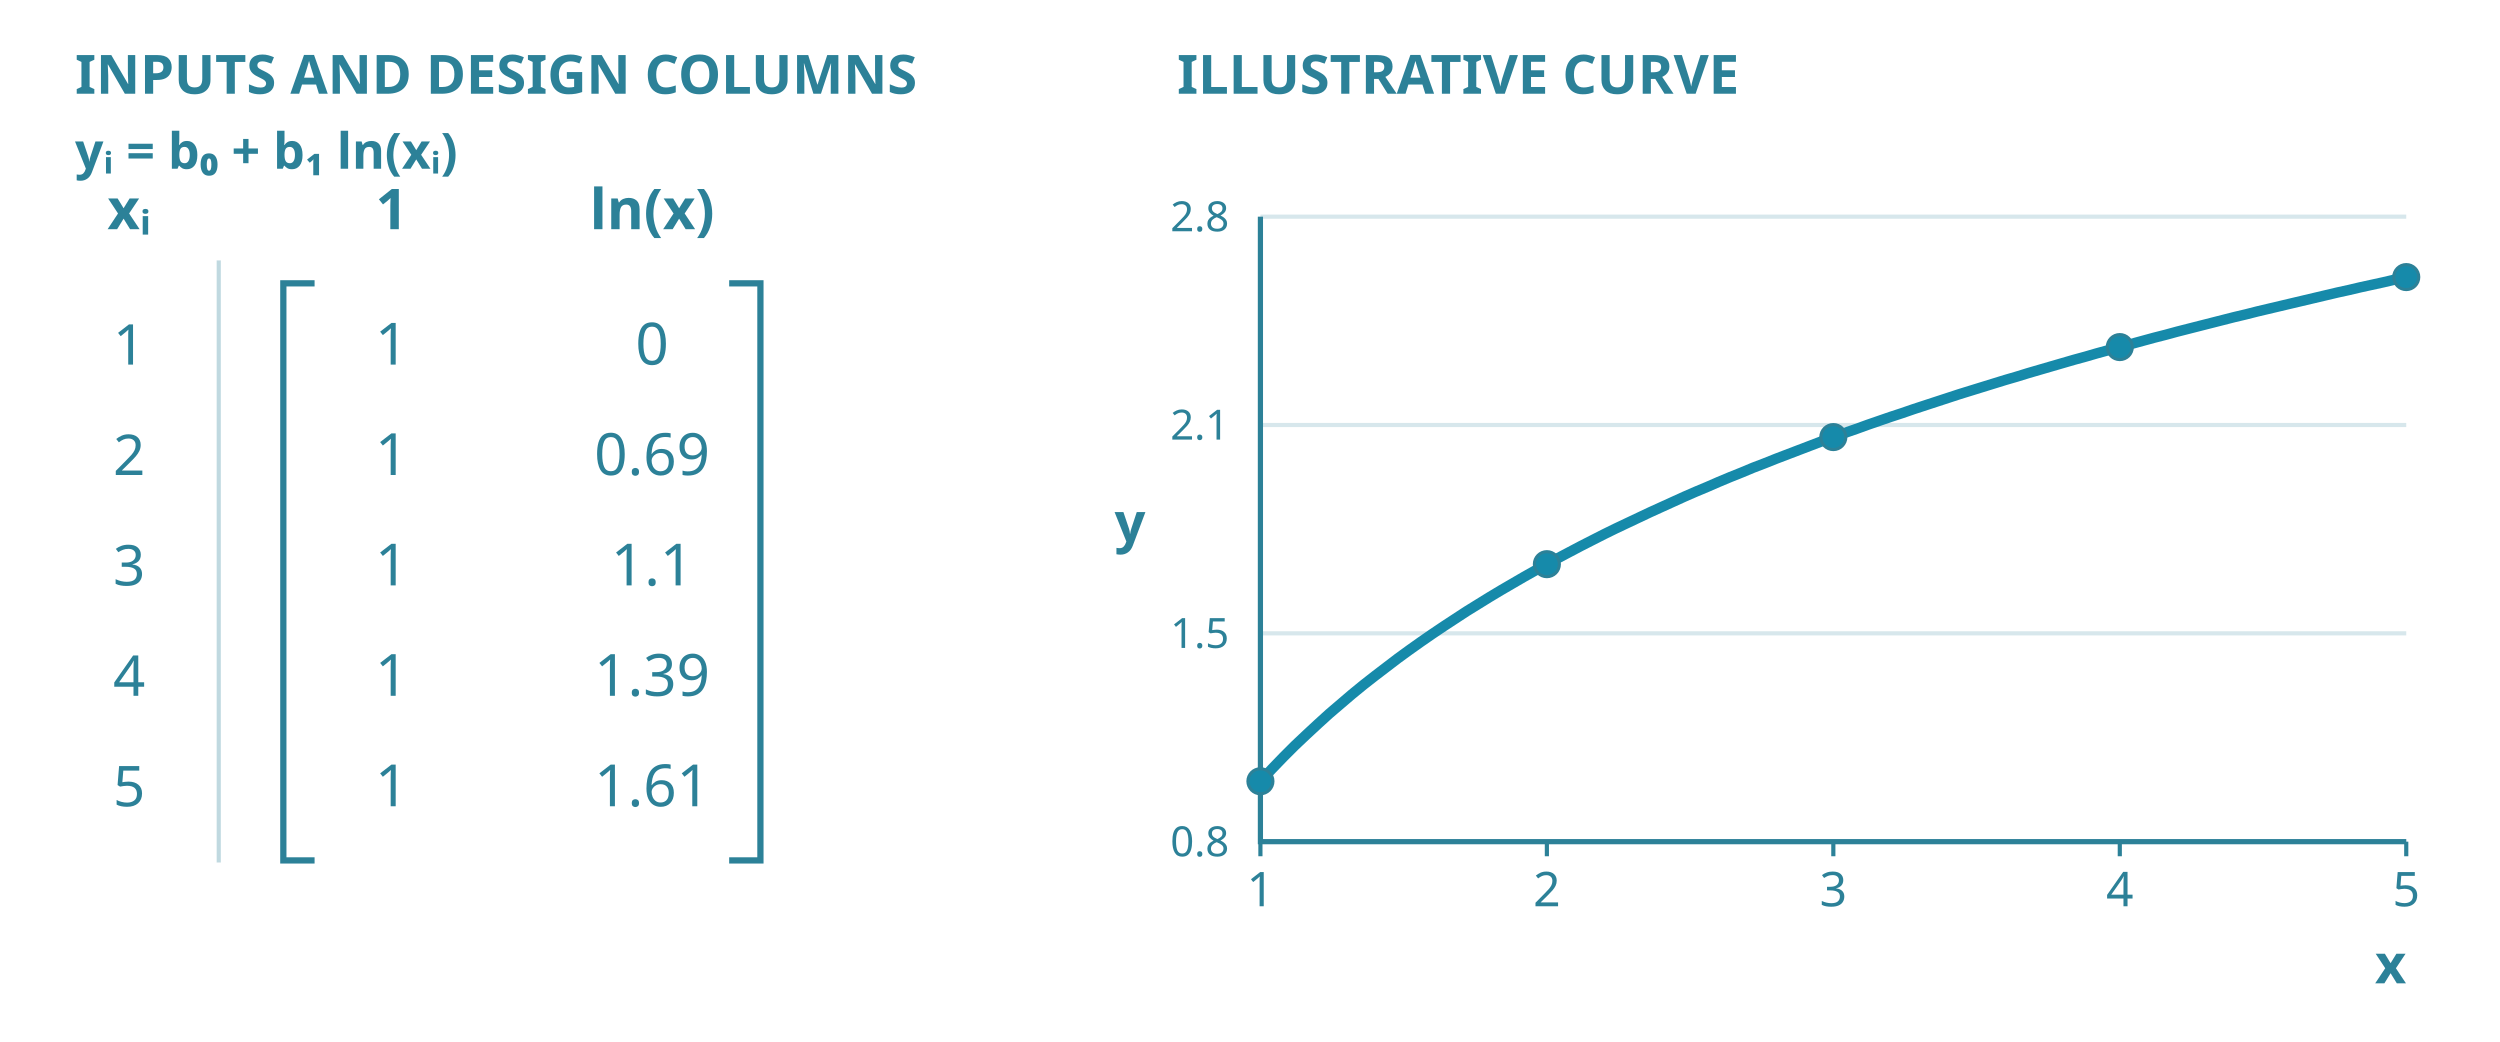
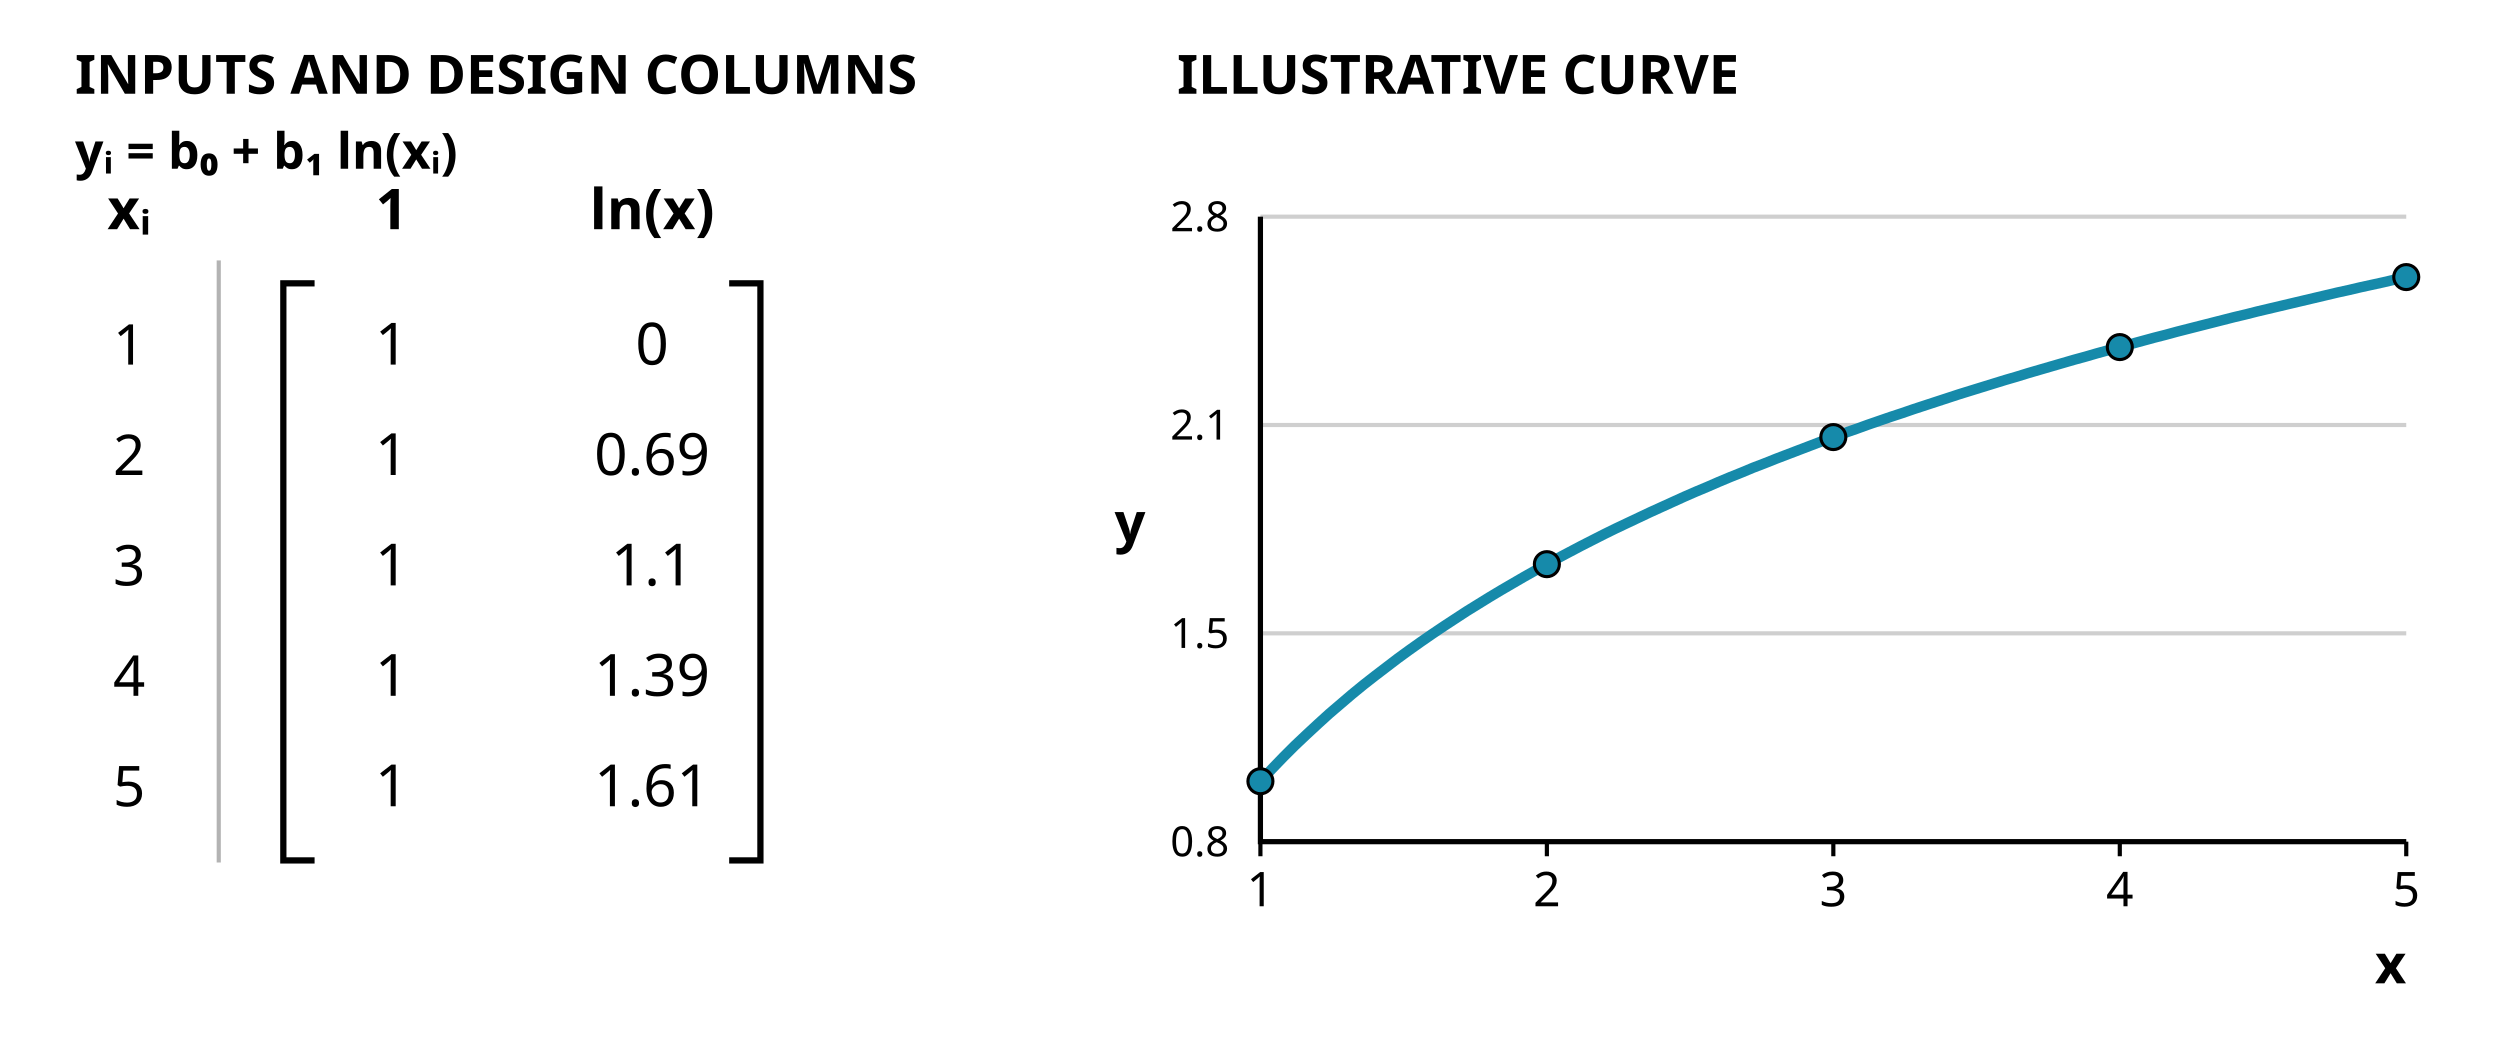
- <svg xmlns="http://www.w3.org/2000/svg" viewBox="0 0 1200 500">
-   <g fill="#2c8198" font-family="system-ui, sans-serif">
+ <svg xmlns="http://www.w3.org/2000/svg" style="color-scheme: light dark; color: light-dark(#172a3b, #e3edf7)" viewBox="0 0 1200 500">
+   <g fill="currentColor" font-family="system-ui, sans-serif">
    <text x="36.0" y="45.0" text-anchor="start" font-size="26" font-weight="700">INPUTS AND DESIGN COLUMNS</text>
    <text x="36" y="81" font-size="24" font-weight="600">yᵢ = b₀ + b₁ ln(xᵢ)</text>
    <text x="565.0" y="45.0" text-anchor="start" font-size="26" font-weight="700">ILLUSTRATIVE CURVE</text>
    <text x="62.0" y="110.0" text-anchor="middle" font-size="27" font-weight="700">xᵢ</text>
-     <path d="M 151 136 H 136 V 413 H 151 M 350 136 H 365 V 413 H 350" stroke="#2c8198" stroke-width="3" opacity="1" fill="none" />
-     <path d="M 105 125 V 414" stroke="#2c8198" stroke-width="2" opacity="0.3" fill="none" />
+     <path d="M 151 136 H 136 V 413 H 151 M 350 136 H 365 V 413 H 350" stroke="currentColor" stroke-width="3" opacity="1" fill="none" />
+     <path d="M 105 125 V 414" stroke="currentColor" stroke-width="2" opacity="0.3" fill="none" />
    <text x="188.0" y="110.0" text-anchor="middle" font-size="27" font-weight="700">1</text>
    <text x="313.0" y="110.0" text-anchor="middle" font-size="27" font-weight="700">ln(x)</text>
    <text x="62.0" y="175.0" text-anchor="middle" font-size="27" font-weight="400">1</text>
    <text x="188.0" y="175.0" text-anchor="middle" font-size="28" font-weight="400">1</text>
    <text x="313.0" y="175.0" text-anchor="middle" font-size="28" font-weight="400">0</text>
    <text x="62.0" y="228.0" text-anchor="middle" font-size="27" font-weight="400">2</text>
    <text x="188.0" y="228.0" text-anchor="middle" font-size="28" font-weight="400">1</text>
    <text x="313.0" y="228.0" text-anchor="middle" font-size="28" font-weight="400">0.69</text>
    <text x="62.0" y="281.0" text-anchor="middle" font-size="27" font-weight="400">3</text>
    <text x="188.0" y="281.0" text-anchor="middle" font-size="28" font-weight="400">1</text>
    <text x="313.0" y="281.0" text-anchor="middle" font-size="28" font-weight="400">1.1</text>
    <text x="62.0" y="334.0" text-anchor="middle" font-size="27" font-weight="400">4</text>
    <text x="188.0" y="334.0" text-anchor="middle" font-size="28" font-weight="400">1</text>
    <text x="313.0" y="334.0" text-anchor="middle" font-size="28" font-weight="400">1.39</text>
    <text x="62.0" y="387.0" text-anchor="middle" font-size="27" font-weight="400">5</text>
    <text x="188.0" y="387.0" text-anchor="middle" font-size="28" font-weight="400">1</text>
    <text x="313.0" y="387.0" text-anchor="middle" font-size="28" font-weight="400">1.61</text>
-     <path d="M 605 104 V 404 H 1155" stroke="#2c8198" stroke-width="2.5" opacity="1" fill="none" />
-     <path d="M 605 404.0 H 1155" stroke="#2c8198" stroke-width="2" opacity="0.19" fill="none" />
+     <path d="M 605 104 V 404 H 1155" stroke="currentColor" stroke-width="2.5" opacity="1" fill="none" />
+     <path d="M 605 404.0 H 1155" stroke="currentColor" stroke-width="2" opacity="0.19" fill="none" />
    <text x="590.0" y="411.0" text-anchor="end" font-size="20" font-weight="400">0.8</text>
-     <path d="M 605 304.0 H 1155" stroke="#2c8198" stroke-width="2" opacity="0.19" fill="none" />
+     <path d="M 605 304.0 H 1155" stroke="currentColor" stroke-width="2" opacity="0.19" fill="none" />
    <text x="590.0" y="311.0" text-anchor="end" font-size="20" font-weight="400">1.5</text>
-     <path d="M 605 204.0 H 1155" stroke="#2c8198" stroke-width="2" opacity="0.19" fill="none" />
+     <path d="M 605 204.0 H 1155" stroke="currentColor" stroke-width="2" opacity="0.19" fill="none" />
    <text x="590.0" y="211.0" text-anchor="end" font-size="20" font-weight="400">2.1</text>
-     <path d="M 605 104.0 H 1155" stroke="#2c8198" stroke-width="2" opacity="0.19" fill="none" />
+     <path d="M 605 104.0 H 1155" stroke="currentColor" stroke-width="2" opacity="0.19" fill="none" />
    <text x="590.0" y="111.0" text-anchor="end" font-size="20" font-weight="400">2.8</text>
-     <path d="M 605.0 404 v 7" stroke="#2c8198" stroke-width="2" opacity="1" fill="none" />
+     <path d="M 605.0 404 v 7" stroke="currentColor" stroke-width="2" opacity="1" fill="none" />
    <text x="605.0" y="435.0" text-anchor="middle" font-size="23" font-weight="400">1</text>
-     <path d="M 742.5 404 v 7" stroke="#2c8198" stroke-width="2" opacity="1" fill="none" />
+     <path d="M 742.5 404 v 7" stroke="currentColor" stroke-width="2" opacity="1" fill="none" />
    <text x="742.5" y="435.0" text-anchor="middle" font-size="23" font-weight="400">2</text>
-     <path d="M 880.0 404 v 7" stroke="#2c8198" stroke-width="2" opacity="1" fill="none" />
+     <path d="M 880.0 404 v 7" stroke="currentColor" stroke-width="2" opacity="1" fill="none" />
    <text x="880.0" y="435.0" text-anchor="middle" font-size="23" font-weight="400">3</text>
-     <path d="M 1017.5 404 v 7" stroke="#2c8198" stroke-width="2" opacity="1" fill="none" />
+     <path d="M 1017.5 404 v 7" stroke="currentColor" stroke-width="2" opacity="1" fill="none" />
    <text x="1017.5" y="435.0" text-anchor="middle" font-size="23" font-weight="400">4</text>
-     <path d="M 1155.0 404 v 7" stroke="#2c8198" stroke-width="2" opacity="1" fill="none" />
+     <path d="M 1155.0 404 v 7" stroke="currentColor" stroke-width="2" opacity="1" fill="none" />
    <text x="1155.0" y="435.0" text-anchor="middle" font-size="23" font-weight="400">5</text>
    <text x="535.0" y="260.0" text-anchor="start" font-size="26" font-weight="700">y</text>
    <text x="1155.0" y="472.0" text-anchor="end" font-size="26" font-weight="700">x</text>
    <path d="M 605.0 375.0 L 610.5 369.1 L 616.0 363.4 L 621.5 357.9 L 627.0 352.7 L 632.5 347.6 L 638.0 342.6 L 643.5 337.9 L 649.0 333.2 L 654.5 328.7 L 660.0 324.4 L 665.5 320.2 L 671.0 316.0 L 676.5 312.0 L 682.0 308.1 L 687.5 304.3 L 693.0 300.6 L 698.5 297.0 L 704.0 293.4 L 709.5 290.0 L 715.0 286.6 L 720.5 283.3 L 726.0 280.1 L 731.5 276.9 L 737.0 273.8 L 742.5 270.8 L 748.0 267.8 L 753.5 264.9 L 759.0 262.0 L 764.5 259.2 L 770.0 256.4 L 775.5 253.7 L 781.0 251.1 L 786.5 248.5 L 792.0 245.9 L 797.5 243.4 L 803.0 240.9 L 808.5 238.4 L 814.0 236.0 L 819.5 233.7 L 825.0 231.3 L 830.5 229.0 L 836.0 226.8 L 841.5 224.5 L 847.0 222.4 L 852.5 220.2 L 858.0 218.1 L 863.5 216.0 L 869.0 213.9 L 874.5 211.8 L 880.0 209.8 L 885.5 207.8 L 891.0 205.9 L 896.5 203.9 L 902.0 202.0 L 907.5 200.1 L 913.0 198.3 L 918.5 196.4 L 924.0 194.6 L 929.5 192.8 L 935.0 191.0 L 940.5 189.2 L 946.0 187.5 L 951.5 185.8 L 957.0 184.1 L 962.5 182.4 L 968.0 180.8 L 973.5 179.1 L 979.0 177.5 L 984.5 175.9 L 990.0 174.3 L 995.5 172.7 L 1001.0 171.2 L 1006.5 169.6 L 1012.0 168.1 L 1017.5 166.6 L 1023.0 165.1 L 1028.5 163.6 L 1034.0 162.1 L 1039.5 160.7 L 1045.0 159.2 L 1050.5 157.8 L 1056.0 156.4 L 1061.5 155.0 L 1067.0 153.6 L 1072.5 152.2 L 1078.0 150.9 L 1083.5 149.5 L 1089.0 148.2 L 1094.5 146.9 L 1100.0 145.6 L 1105.5 144.3 L 1111.0 143.0 L 1116.5 141.7 L 1122.0 140.4 L 1127.5 139.2 L 1133.0 137.9 L 1138.5 136.7 L 1144.0 135.5 L 1149.5 134.2 L 1155.0 133.0" stroke="#168aaa" stroke-width="5" opacity="1" fill="none" />
-     <circle cx="605.0" cy="375.0" r="6" fill="#168aaa" stroke="#2c8198" stroke-width="1.5" />
-     <circle cx="742.5" cy="270.8" r="6" fill="#168aaa" stroke="#2c8198" stroke-width="1.5" />
-     <circle cx="880.0" cy="209.8" r="6" fill="#168aaa" stroke="#2c8198" stroke-width="1.5" />
-     <circle cx="1017.5" cy="166.6" r="6" fill="#168aaa" stroke="#2c8198" stroke-width="1.5" />
-     <circle cx="1155.0" cy="133.0" r="6" fill="#168aaa" stroke="#2c8198" stroke-width="1.5" />
+     <circle cx="605.0" cy="375.0" r="6" fill="#168aaa" stroke="currentColor" stroke-width="1.5" />
+     <circle cx="742.5" cy="270.8" r="6" fill="#168aaa" stroke="currentColor" stroke-width="1.5" />
+     <circle cx="880.0" cy="209.8" r="6" fill="#168aaa" stroke="currentColor" stroke-width="1.5" />
+     <circle cx="1017.5" cy="166.6" r="6" fill="#168aaa" stroke="currentColor" stroke-width="1.5" />
+     <circle cx="1155.0" cy="133.0" r="6" fill="#168aaa" stroke="currentColor" stroke-width="1.5" />
  </g>
</svg>
